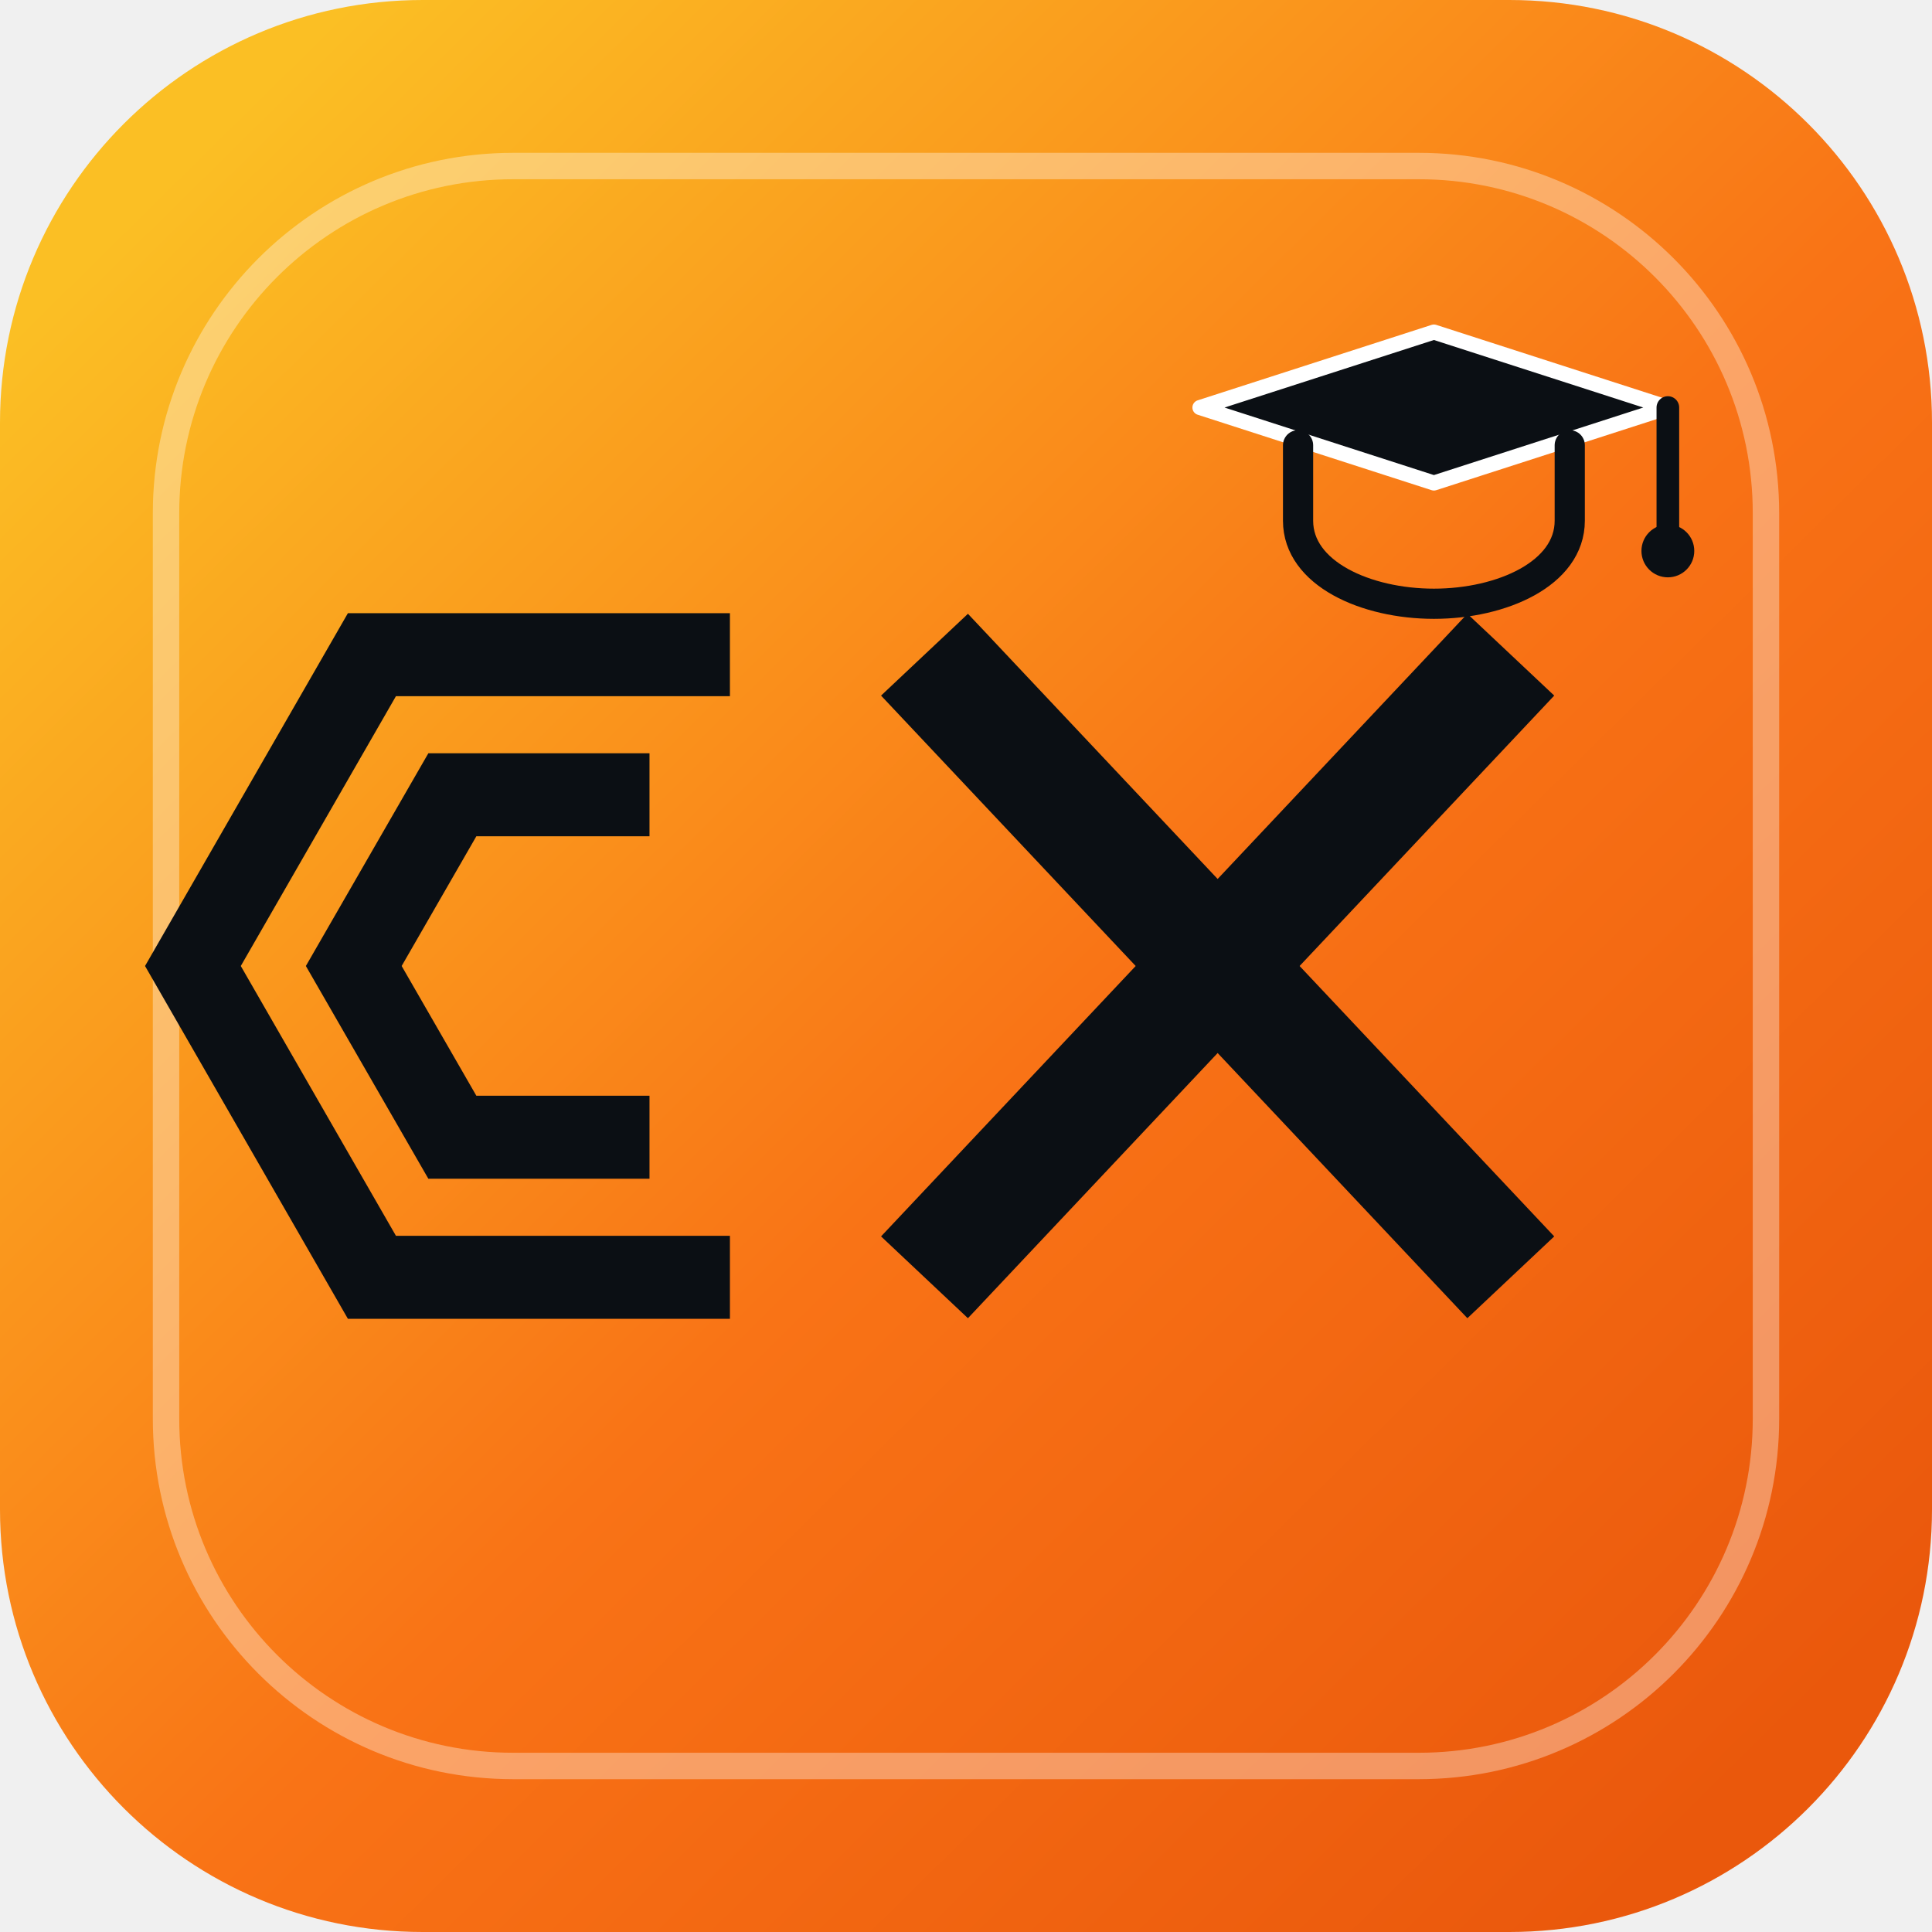
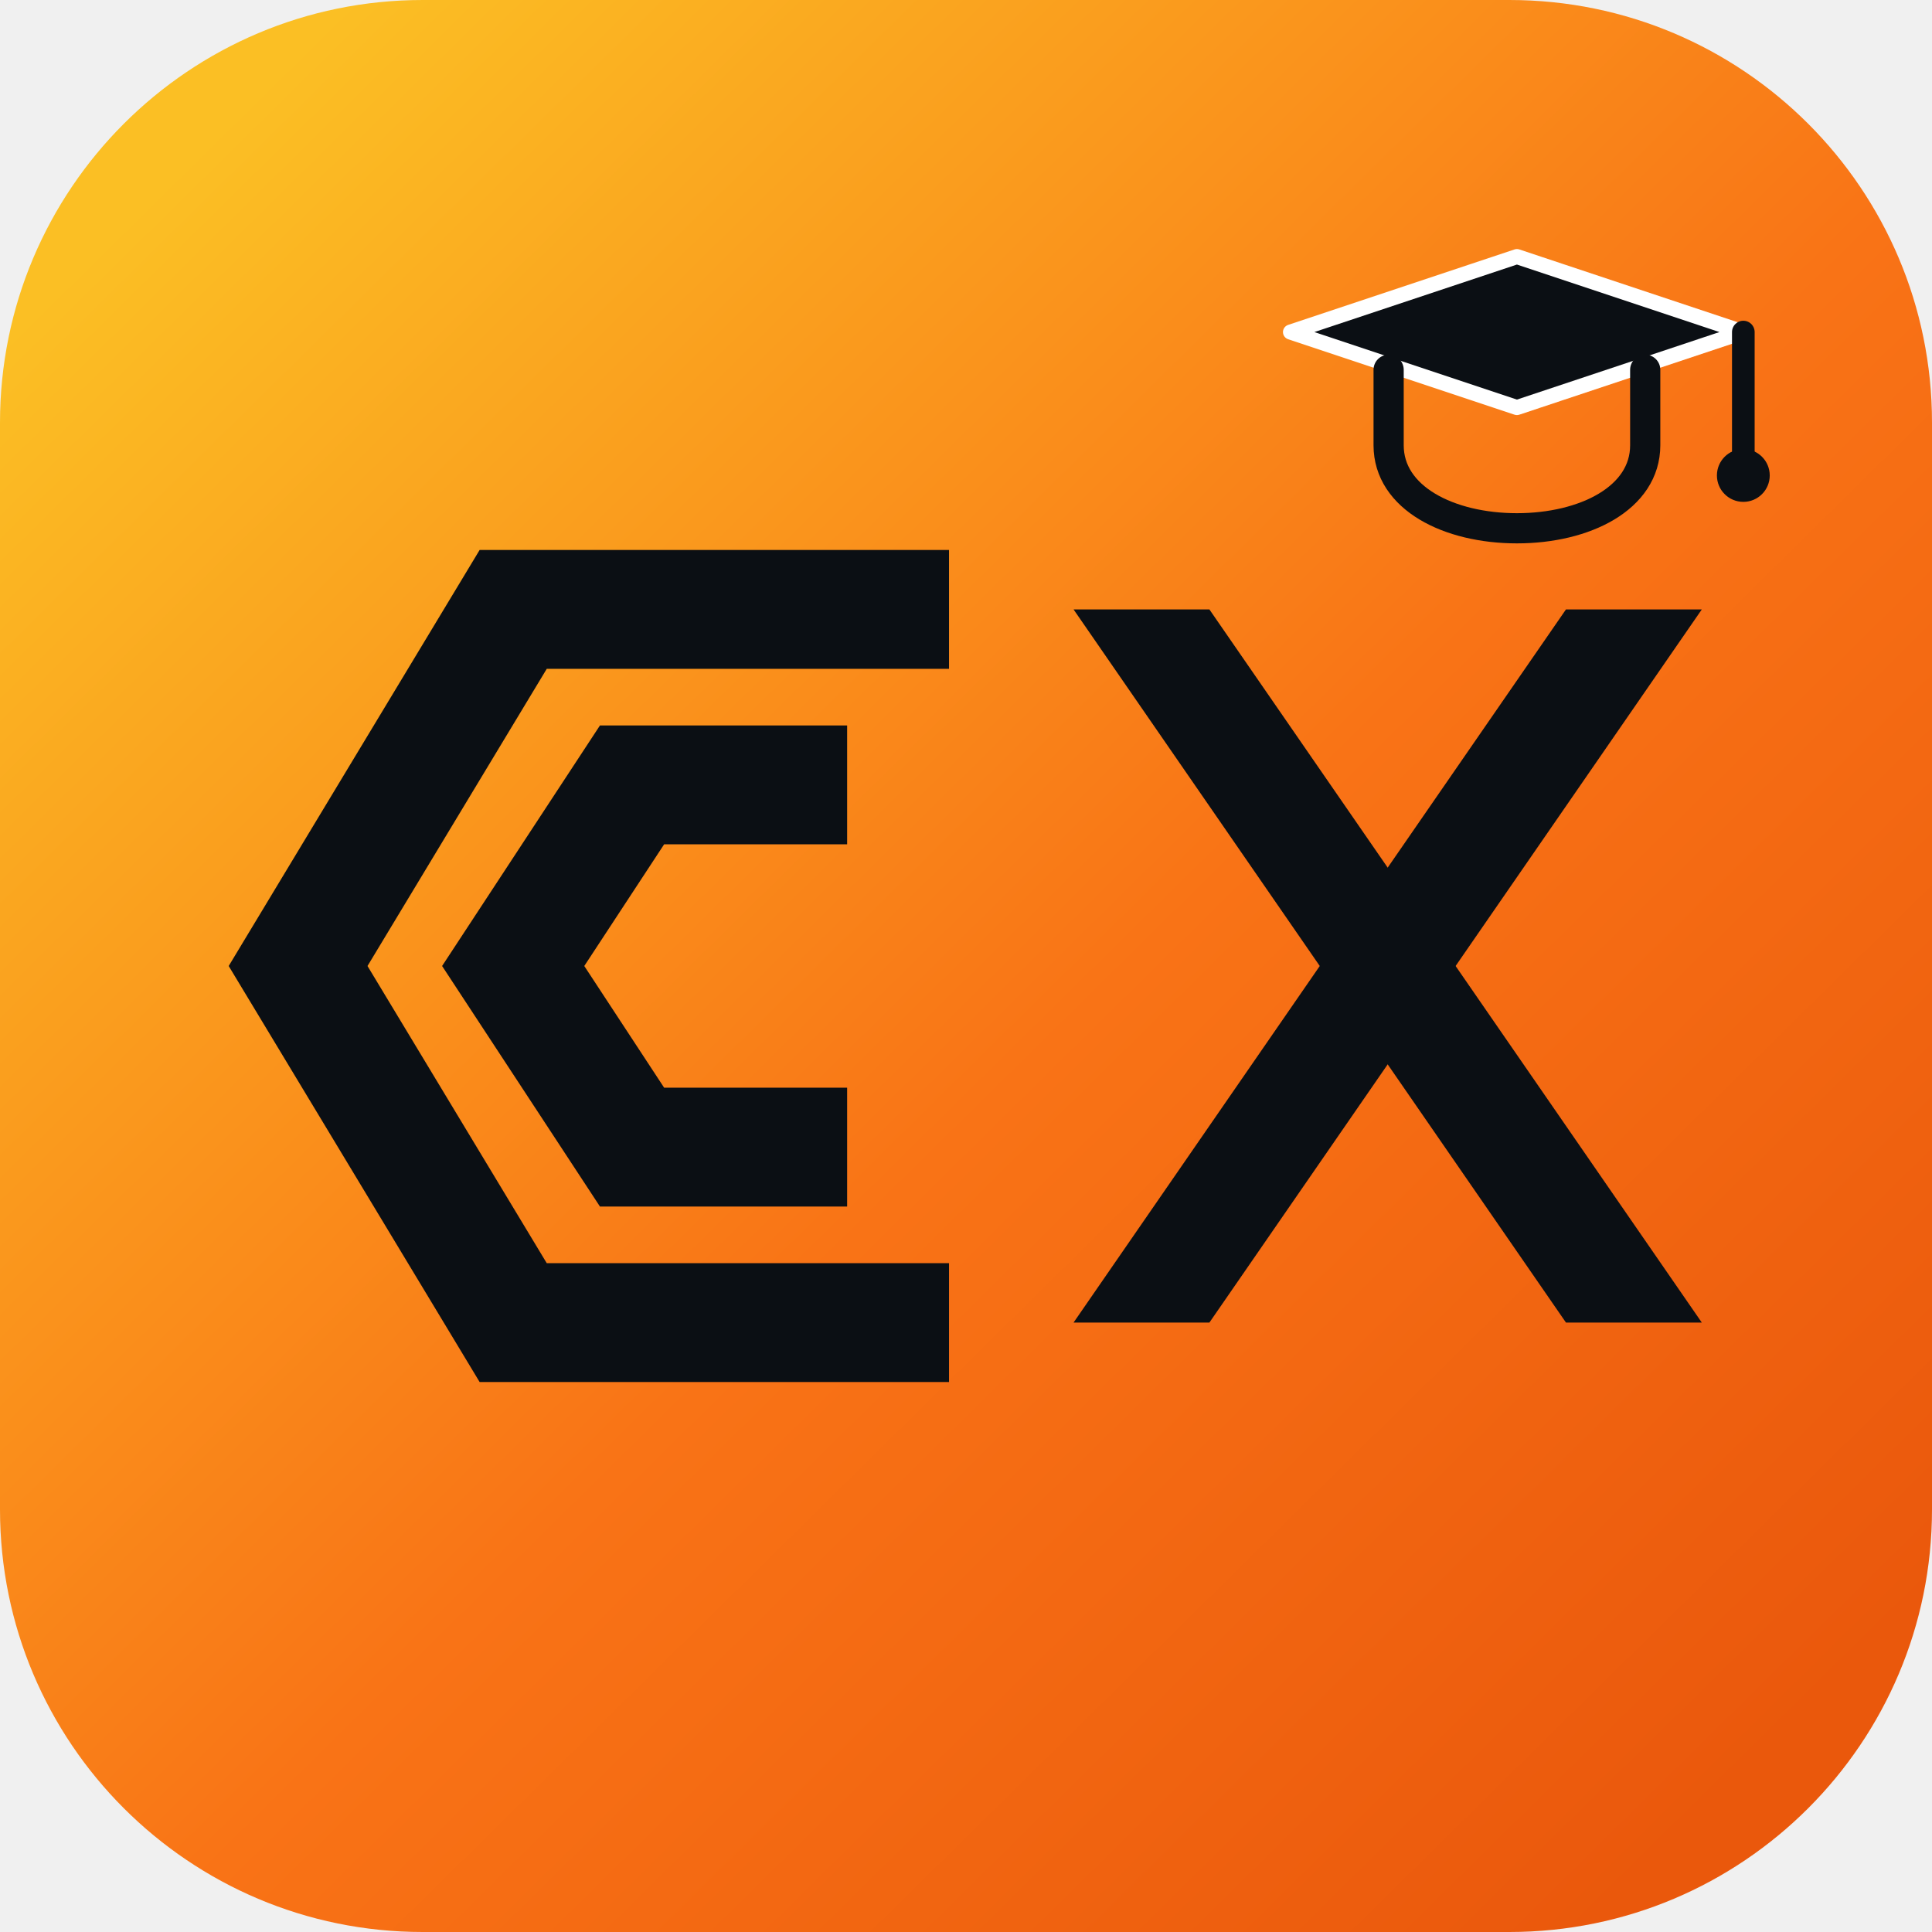
<svg xmlns="http://www.w3.org/2000/svg" viewBox="0 0 512 512" width="512" height="512">
  <defs>
    <linearGradient id="student-bg" x1="48" y1="44" x2="466" y2="468" gradientUnits="userSpaceOnUse">
      <stop offset="0" stop-color="#FBBF24" />
      <stop offset="0.55" stop-color="#F97316" />
      <stop offset="1" stop-color="#EA580C" />
    </linearGradient>
  </defs>
  <rect width="512" height="512" rx="112" fill="url(#student-bg)" />
-   <rect x="44" y="44" width="424" height="424" rx="92" fill="none" stroke="#FFFFFF" stroke-opacity="0.35" stroke-width="7" />
-   <g transform="translate(36,146) scale(0.6875)" fill="none" stroke="#0B0F14" stroke-linejoin="miter" stroke-miterlimit="10" stroke-linecap="butt">
-     <path d="M 229 40 L 91 40 L 22 160 L 91 280 L 229 280" stroke-width="32" />
-     <path d="M 198 94 L 122 94 L 84 160 L 122 226 L 198 226" stroke-width="32" />
-     <line x1="304" y1="40" x2="530" y2="280" stroke-width="46" />
-     <line x1="530" y1="40" x2="304" y2="280" stroke-width="46" />
+   <g transform="translate(64,136) scale(0.75)" fill="none" stroke="#0B0F14" stroke-linejoin="miter" stroke-miterlimit="10" stroke-linecap="butt">
+     <path d="M 250 34 L 96 34 L 20 160 L 96 286 L 250 286" stroke-width="42" />
+     <path d="M 214 96 L 138 96 L 96 160 L 138 224 L 214 224" stroke-width="42" />
  </g>
-   <path d="M 380 88 L 442 108 L 380 128 L 318 108 Z" fill="#0B0F14" stroke="#FFFFFF" stroke-width="4" stroke-linejoin="round" />
-   <path d="M 344 118 L 344 138 C 344 152 362 160 380 160 C 398 160 416 152 416 138 L 416 118" fill="none" stroke="#0B0F14" stroke-width="8" stroke-linecap="round" />
-   <line x1="442" y1="108" x2="442" y2="140" stroke="#0B0F14" stroke-width="6" stroke-linecap="round" />
-   <circle cx="442" cy="146" r="7" fill="#0B0F14" />
+   <g transform="translate(64,136) scale(0.75)" fill="#0B0F14">
+     <path d="M 294 34 L 342 34 L 516 286 L 468 286 Z" />
+     <path d="M 468 34 L 516 34 L 342 286 L 294 286 Z" />
+   </g>
+   <path d="M 402 68 L 462 88 L 402 108 L 342 88 Z" fill="#0B0F14" stroke="#FFFFFF" stroke-width="4" stroke-linejoin="round" />
+   <path d="M 368 98 L 368 118 C 368 132 384 140 402 140 C 420 140 436 132 436 118 L 436 98" fill="none" stroke="#0B0F14" stroke-width="8" stroke-linecap="round" />
+   <line x1="462" y1="88" x2="462" y2="120" stroke="#0B0F14" stroke-width="6" stroke-linecap="round" />
+   <circle cx="462" cy="126" r="7" fill="#0B0F14" />
</svg>
